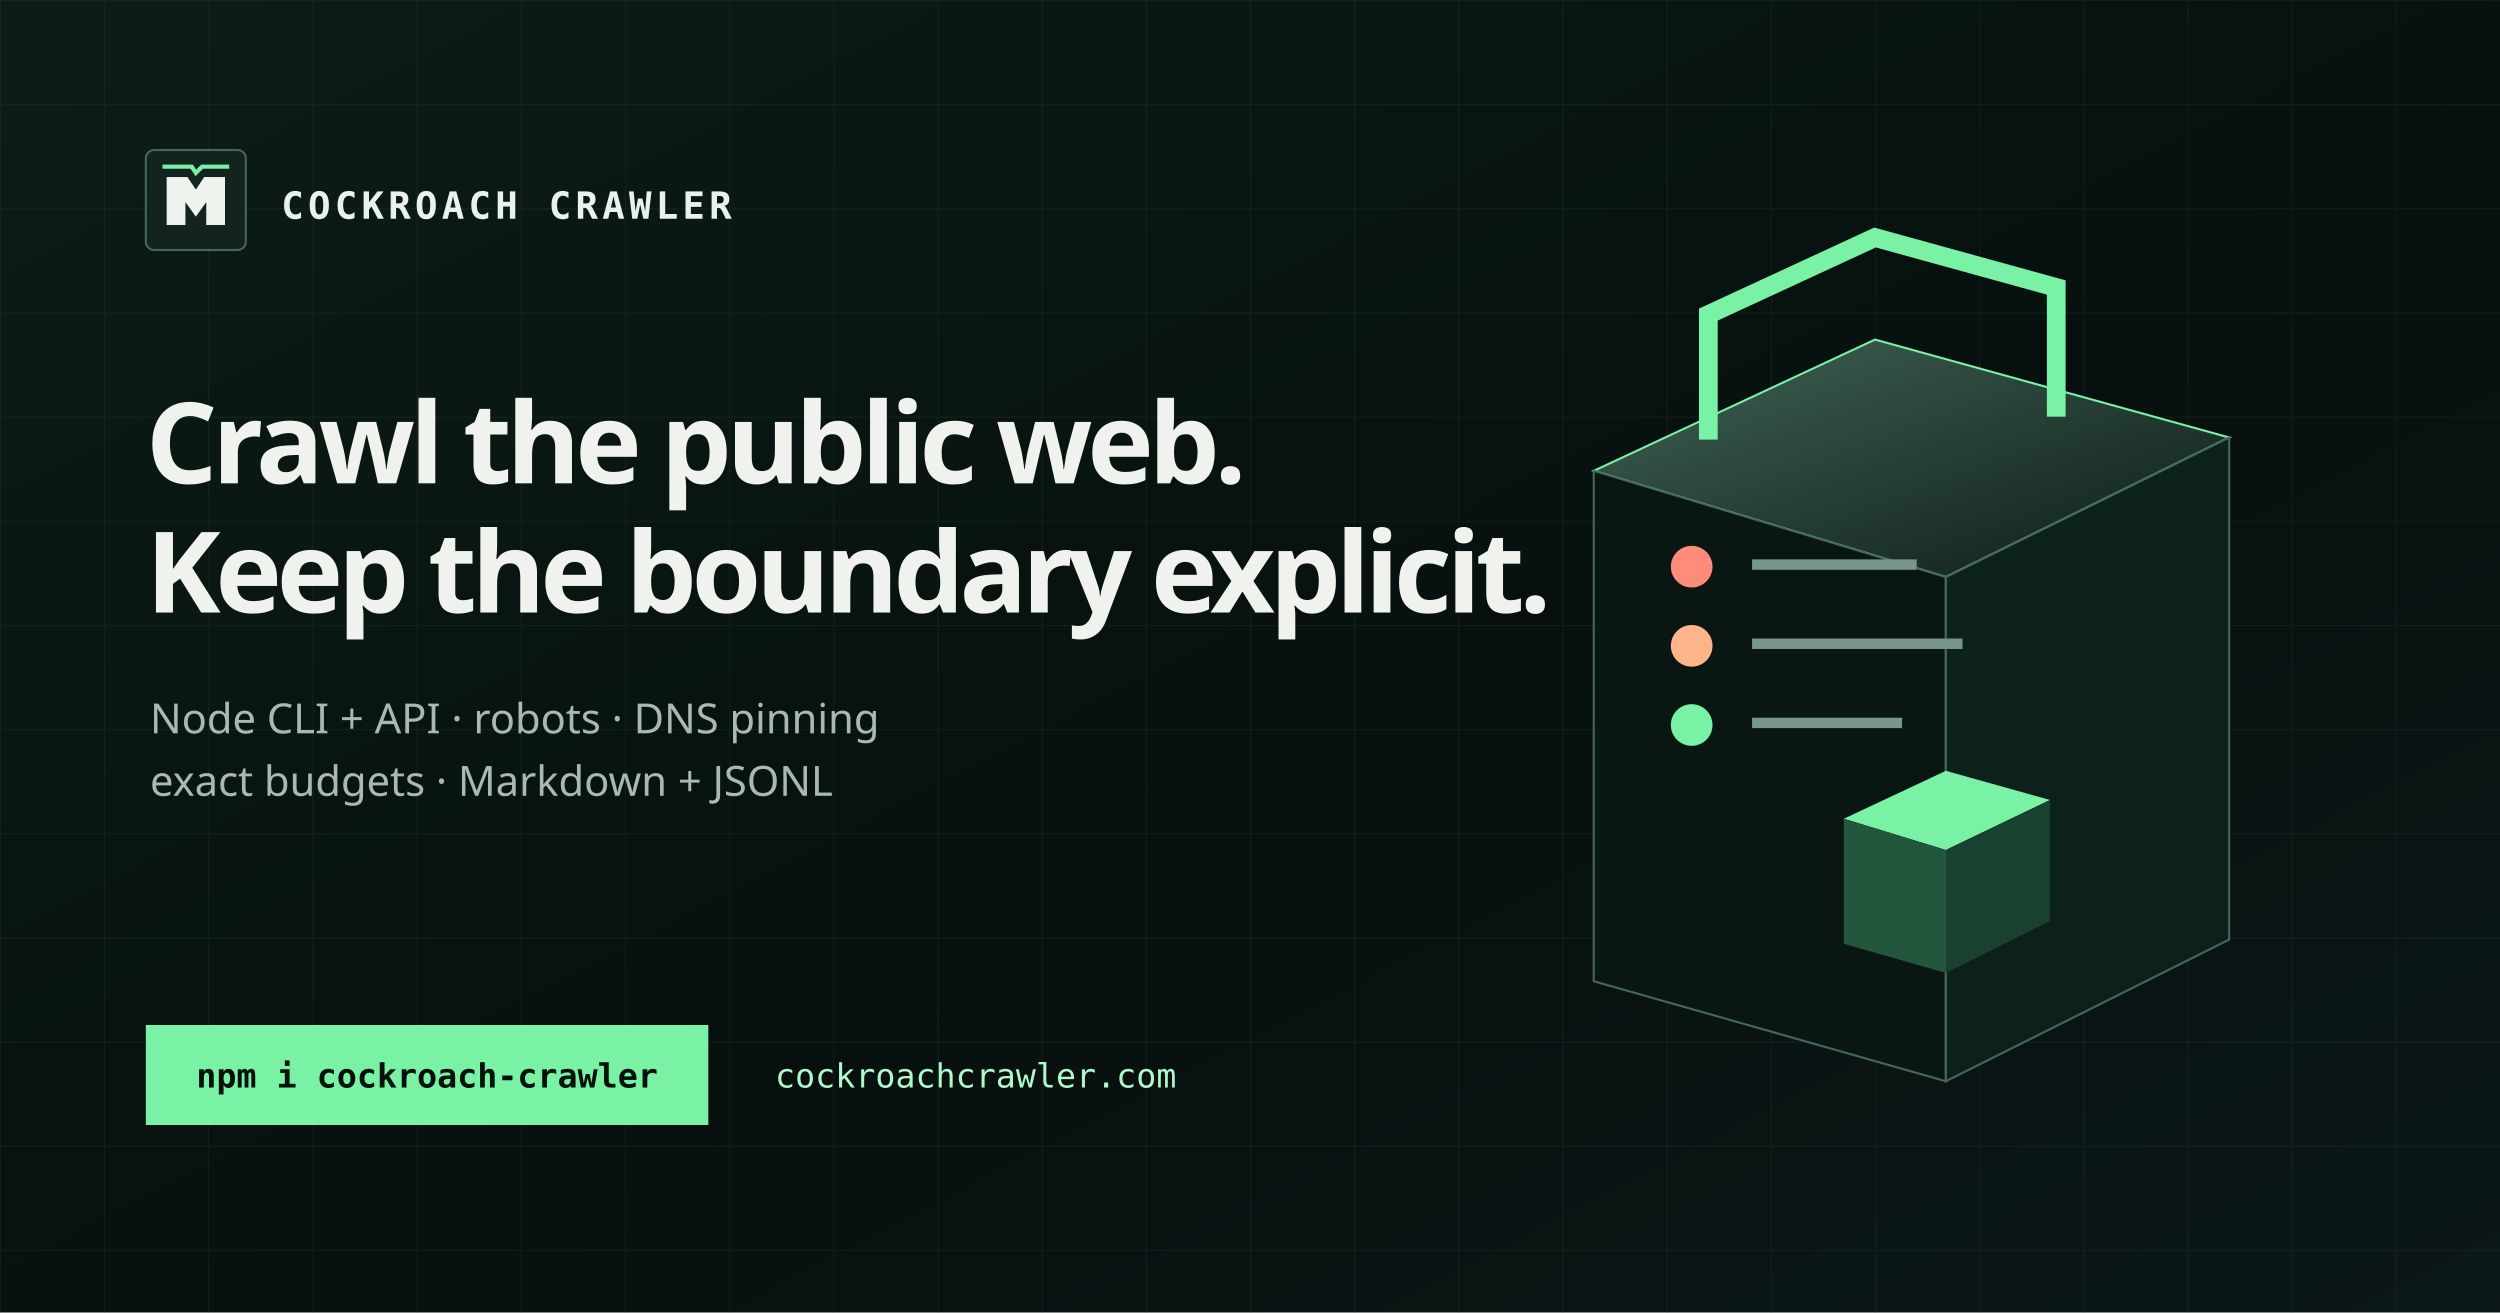
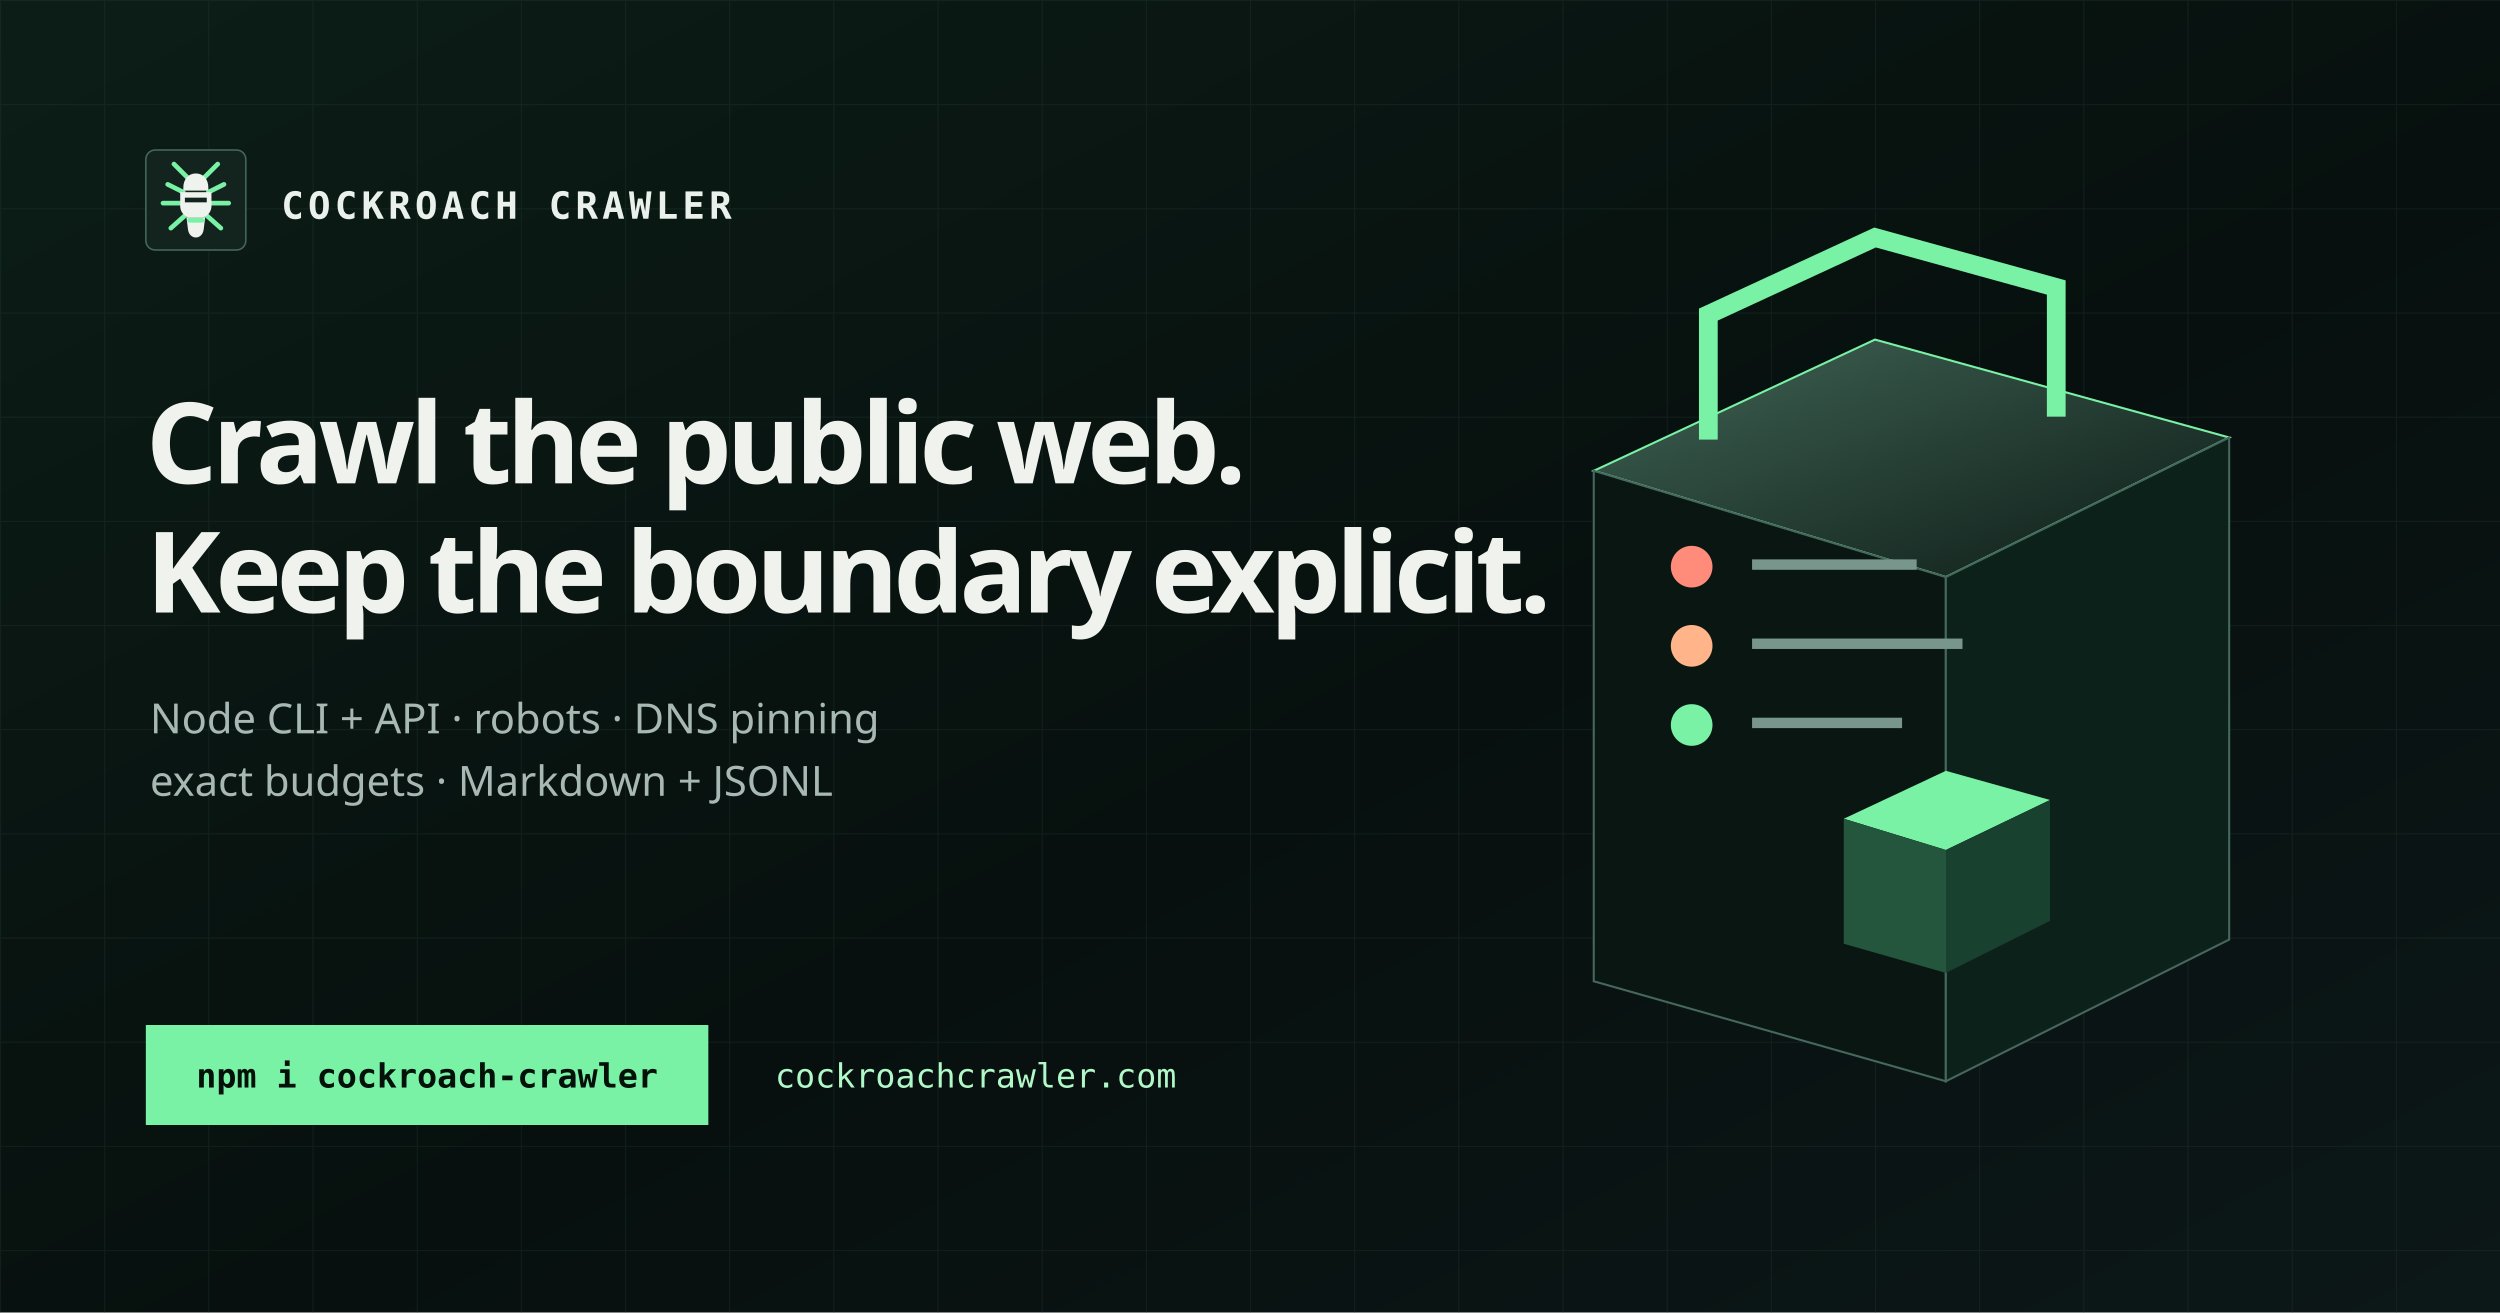
<svg xmlns="http://www.w3.org/2000/svg" viewBox="0 0 1200 630" role="img" aria-labelledby="title desc">
  <defs>
    <linearGradient id="bg" x1="0" y1="0" x2="1" y2="1">
      <stop stop-color="#0c1d17" />
      <stop offset=".55" stop-color="#07100e" />
      <stop offset="1" stop-color="#0c1718" />
    </linearGradient>
    <pattern id="grid" width="50" height="50" patternUnits="userSpaceOnUse">
      <path d="M50 0H0V50" fill="none" stroke="#294139" opacity=".28" />
    </pattern>
    <linearGradient id="metal" x1="0" y1="0" x2="1" y2="1">
      <stop stop-color="#416455" />
      <stop offset="1" stop-color="#0c1b16" />
    </linearGradient>
  </defs>
  <rect width="1200" height="630" fill="url(#bg)" />
  <rect width="1200" height="630" fill="url(#grid)" />
-   <g transform="translate(70 72)">
-     <rect width="48" height="48" rx="4" fill="#13231d" stroke="#45675c" />
-     <path d="M10 13h10l4 6 4-6h10v23h-9V25l-5 7-5-7v11h-9z" fill="#eff3ed" />
-     <path d="M8 8h14l2 3 3-3h13" fill="none" stroke="#79f2a6" stroke-width="2" />
+   <g transform="translate(70 72) scale(.75)">
+     <rect width="64" height="64" rx="6" fill="#13231d" stroke="#45675c" />
+     <g fill="none" stroke="#79f2a6" stroke-width="3" stroke-linecap="round">
+       <path d="M27 18 18 9M37 18l9-9" />
+       <path d="m24 27-10-5m9 12H11m14 8-9 8m24-23 10-5M41 34h12m-14 8 9 8" />
+     </g>
+     <path d="M32 15c-5 0-8 4-8 9v2h16v-2c0-5-3-9-8-9Z" fill="#eff3ed" />
+     <path d="M22 27h20v9c0 3-2 6-5 7H27c-3-1-5-4-5-7Z" fill="#eff3ed" />
+     <path d="M26 43h12l-1 8c-.4 3-2.5 5-5 5s-4.6-2-5-5Z" fill="#eff3ed" />
+     <path d="M25 32h14" stroke="#13231d" stroke-width="3" />
+     <path d="M28 45h8" stroke="#79f2a6" stroke-width="3" stroke-linecap="round" />
  </g>
  <text x="135" y="105" fill="#eaf0ec" font-family="monospace" font-size="18" font-weight="700" letter-spacing="2">COCKROACH CRAWLER</text>
  <text x="70" y="232" fill="#f0f3ed" font-family="system-ui,sans-serif" font-size="54" font-weight="720" letter-spacing="-2.5">Crawl the public web.</text>
  <text x="70" y="294" fill="#f0f3ed" font-family="system-ui,sans-serif" font-size="54" font-weight="720" letter-spacing="-2.5">Keep the boundary explicit.</text>
  <text x="72" y="352" fill="#a8b8b2" font-family="system-ui,sans-serif" font-size="20">Node CLI + API · robots · DNS pinning</text>
  <text x="72" y="382" fill="#a8b8b2" font-family="system-ui,sans-serif" font-size="20">exact budgets · Markdown + JSONL</text>
  <g transform="translate(765 119)">
    <path d="m0 107 135-63 170 47-136 67z" fill="url(#metal)" stroke="#79f2a6" />
    <path d="M0 107v245l169 48V158z" fill="#091612" stroke="#45675c" />
    <path d="M169 158v242l136-68V91z" fill="#0b2119" stroke="#45675c" />
    <path d="M55 92V32l80-37 87 24v62" fill="none" stroke="#79f2a6" stroke-width="9" />
    <circle cx="47" cy="153" r="10" fill="#ff8b7b" />
    <circle cx="47" cy="191" r="10" fill="#ffb589" />
    <circle cx="47" cy="229" r="10" fill="#79f2a6" />
    <path d="M76 152h79M76 190h101M76 228h72" stroke="#78968c" stroke-width="5" />
    <path d="m120 274 49-23 50 14-50 24z" fill="#79f2a6" />
    <path d="M120 274v60l49 14v-59z" fill="#23563c" />
    <path d="M169 289v59l50-25v-58z" fill="#19412f" />
  </g>
  <g transform="translate(70 492)" font-family="monospace" font-size="16">
    <rect width="270" height="48" fill="#79f2a6" />
    <text x="135" y="30" text-anchor="middle" fill="#03110a" font-weight="700">npm i cockroach-crawler</text>
    <text x="302" y="30" fill="#b1f8c9">cockroachcrawler.com</text>
  </g>
</svg>
